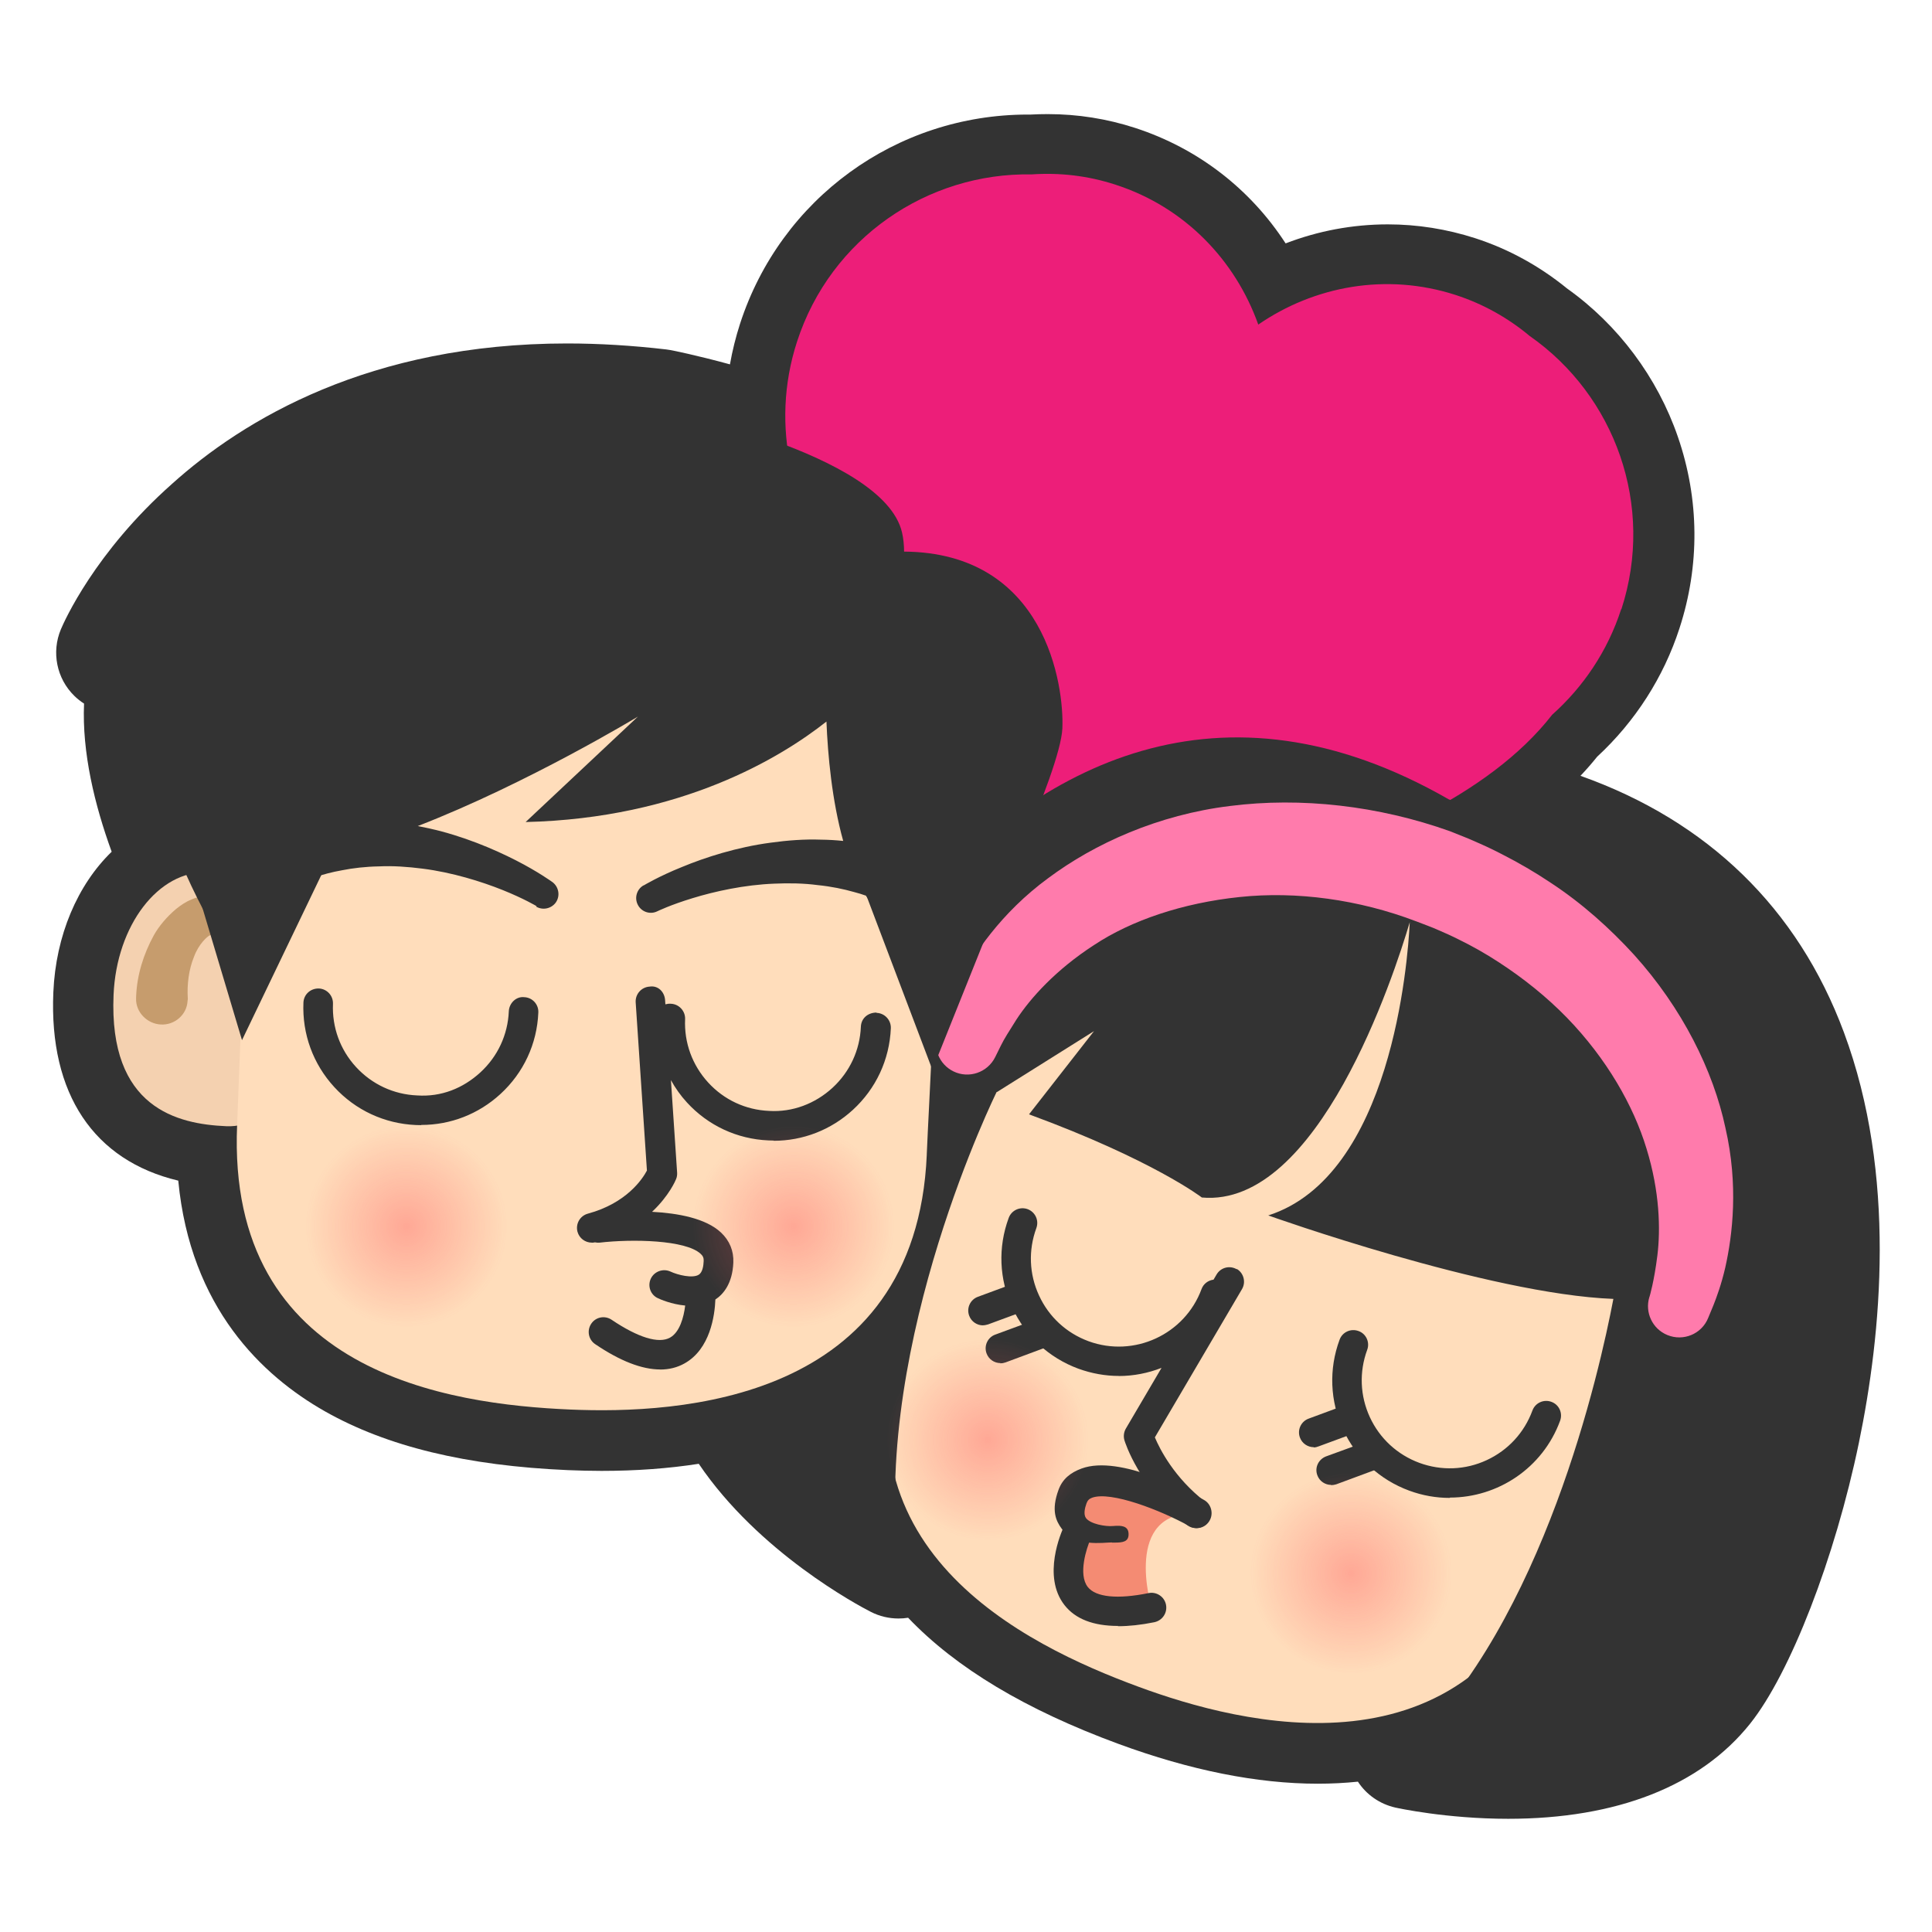
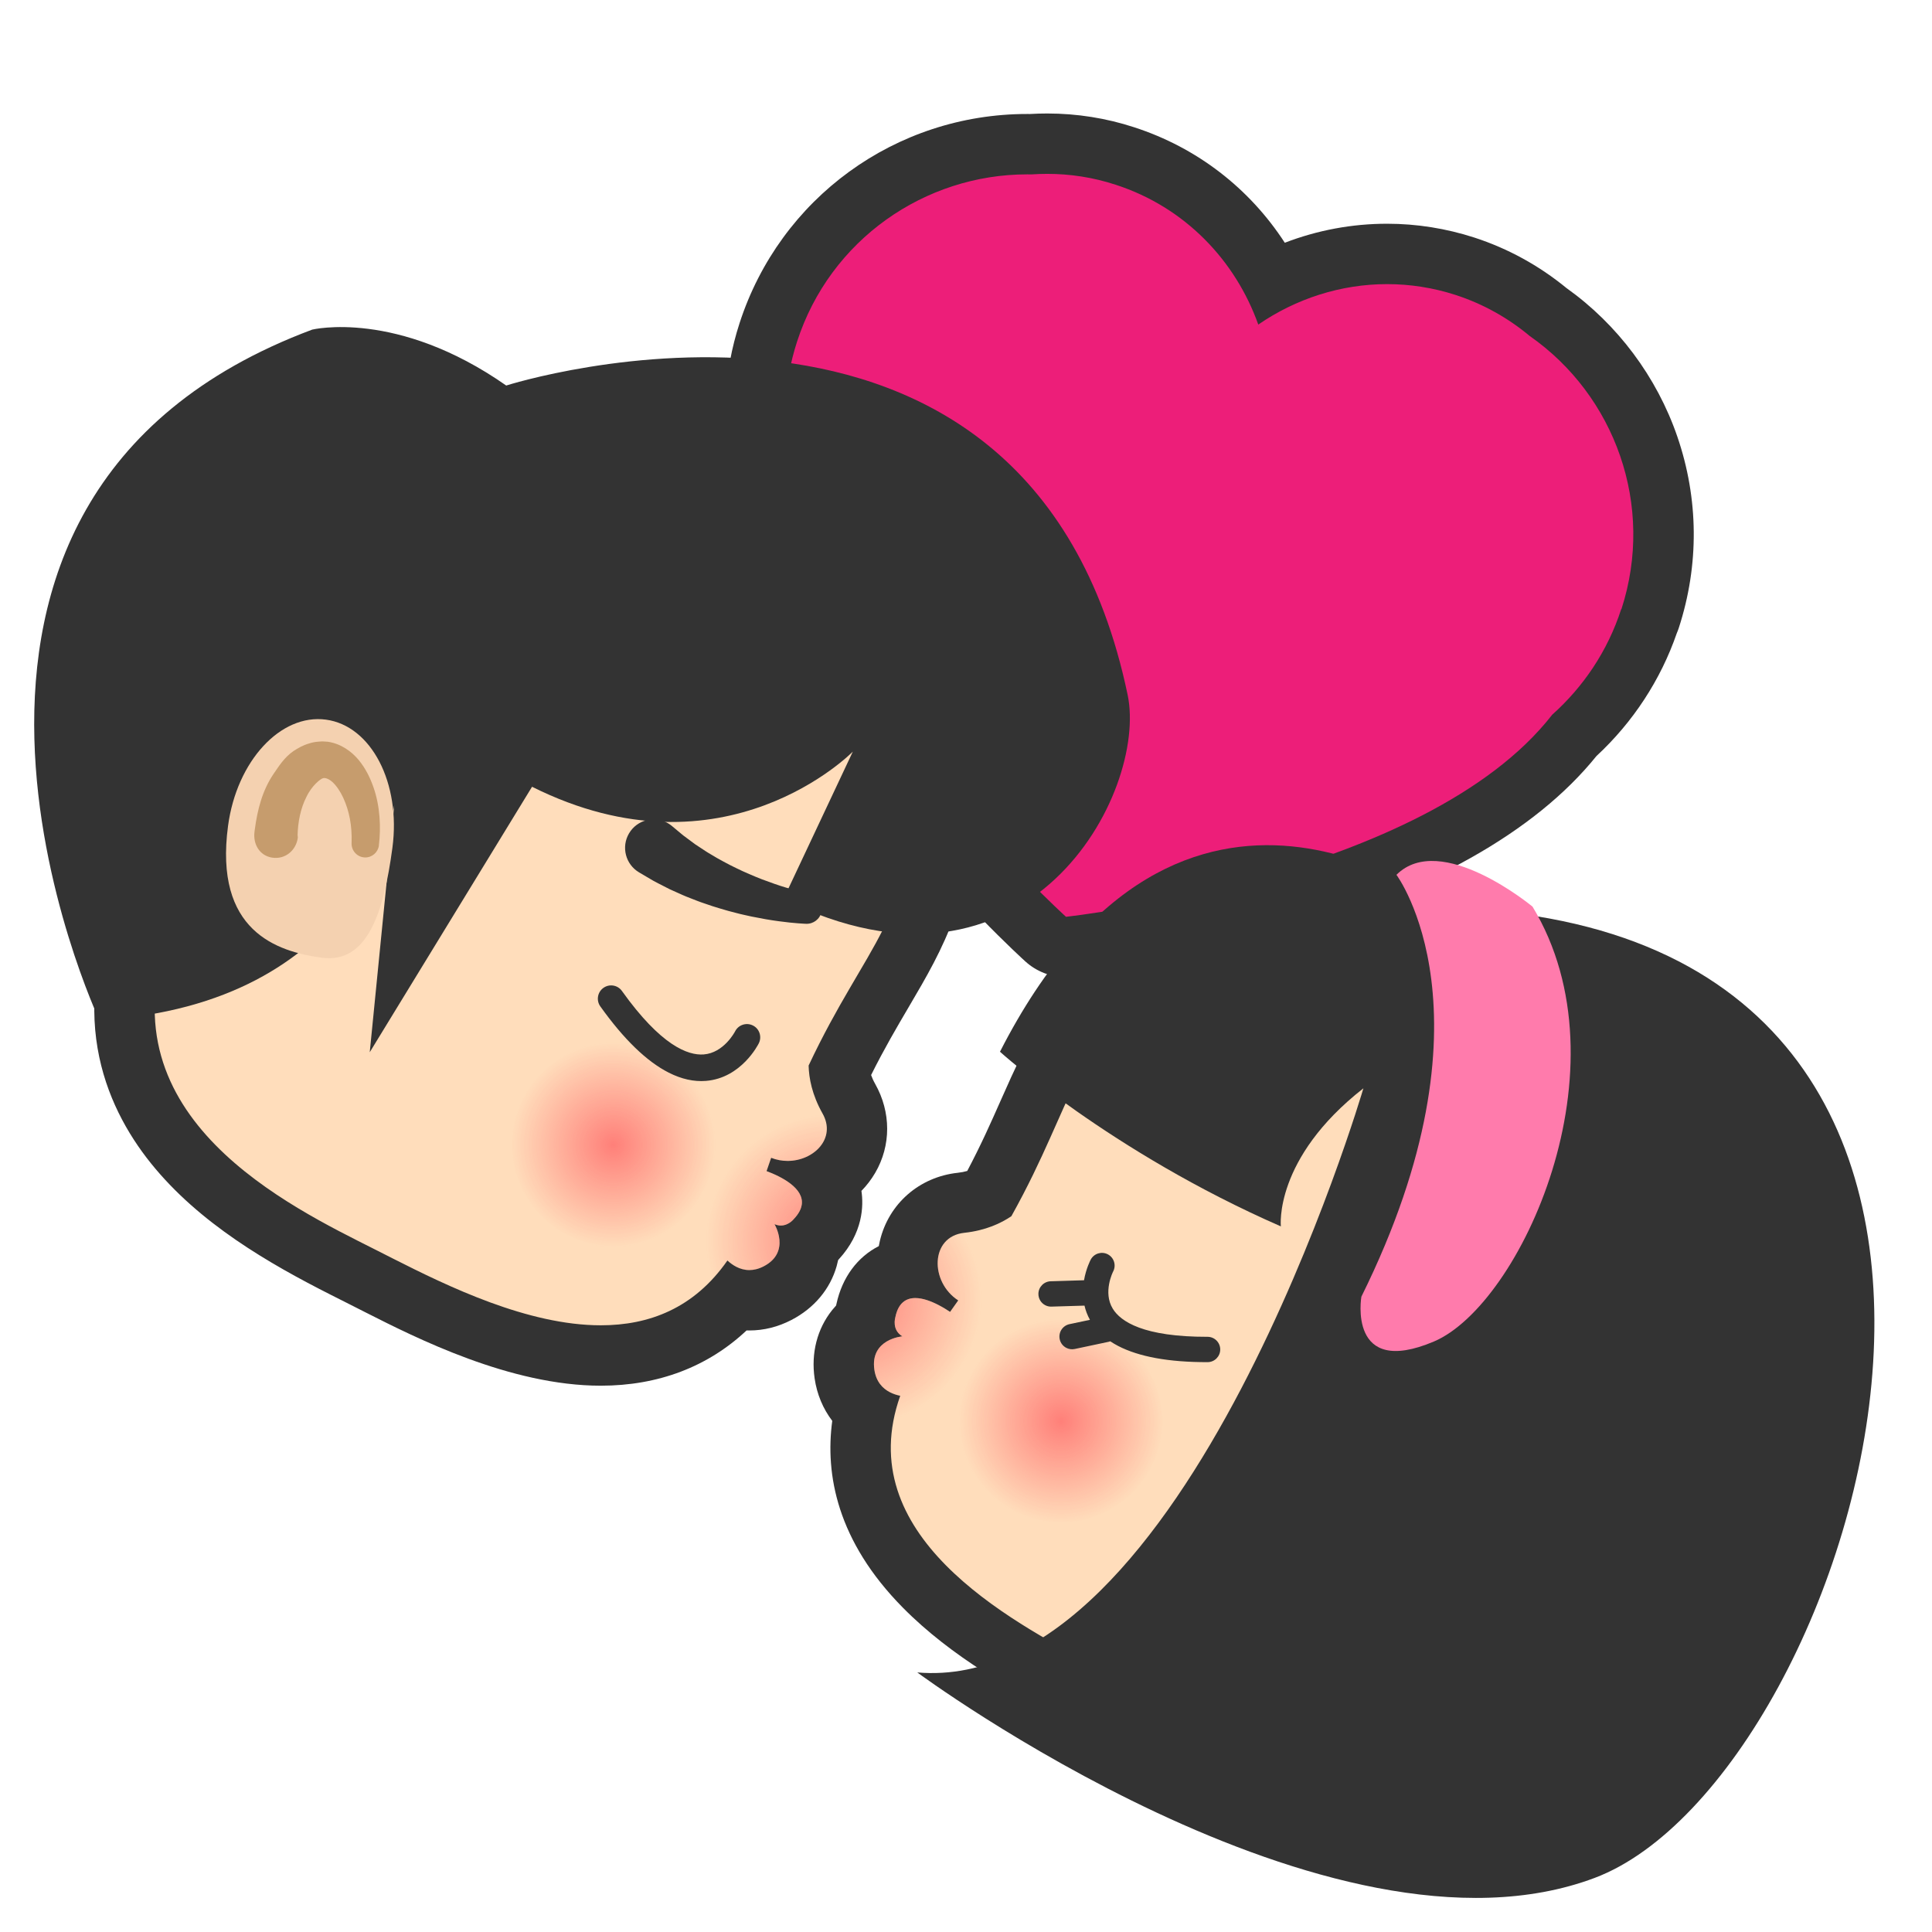
- <svg xmlns="http://www.w3.org/2000/svg" width="256" height="256" viewBox="0 0 256 256">
-   <path fill="#333" d="M199.77 237.38c-7.748 0-13.824-1.552-14.08-1.608-1.44-.32-2.594-1.522-2.98-2.953-.102-.37-.147-.79-.147-1.15-2.537.46-5.21.66-8.008.66-7.55 0-15.975-1.71-25.04-5.05-12.85-4.73-22.145-10.58-28.07-17.69-.054.04-.108.07-.164.11-.68.47-1.47.71-2.27.71-.62 0-1.25-.14-1.82-.44-.67-.34-15.43-8.03-22.66-20.46-4.54.9-9.51 1.35-14.83 1.35-1.39 0-2.83-.03-4.27-.09-38-1.64-47.42-20.57-48.01-37.73-14.12-1.68-16.73-12.41-16.35-21.38.32-7.49 3.64-14.11 8.5-17.54-2.98-7.39-5.37-16.17-4.15-23.63-1.01-.01-2.01-.4-2.76-1.14-1.17-1.15-1.52-2.9-.89-4.41.61-1.45 15.5-35.5 63.33-35.5 4.09 0 8.35.26 12.67.77.11.02.21.03.31.05.29.06 5.66 1.12 12.08 3.15.15-3.16.71-6.28 1.7-9.33 4.84-14.92 18.63-24.94 34.34-24.94h.47c.71-.04 1.44-.06 2.13-.06 3.54 0 7.01.55 10.34 1.64 8.51 2.76 15.42 8.69 19.51 16.59 4.74-2.38 9.92-3.62 15.22-3.62 3.5 0 6.97.55 10.33 1.64 4 1.3 7.7 3.34 11.01 6.06 13.01 9.17 18.44 25.47 13.52 40.62-1.91 5.92-5.38 11.28-10.02 15.51-1.97 2.48-4.36 4.84-7.17 7.07 19.41 4.76 32.54 16.05 39.06 33.6 12.03 32.36-3.02 76.95-11.82 87.95-5.79 7.25-15.79 11.29-28.91 11.29l-.07-.07-.01.02h-.01zM138.734 23.048c3.015 0 6.064.45 9.098 1.44 9.205 2.98 15.878 10.044 18.896 18.526 4.978-3.425 10.916-5.36 17.07-5.36 3.008 0 6.07.462 9.092 1.44 3.72 1.206 6.99 3.09 9.82 5.432 11.28 7.878 16.61 22.447 12.14 36.197-1.81 5.598-5.04 10.333-9.15 14-3.43 4.416-8.15 8.143-13.48 11.28l4.132 1.522c68.57 12.807 40.76 101.43 29.23 115.847-6.22 7.787-17.102 9.577-25.78 9.577-7.4 0-13.21-1.29-13.21-1.29 2.9-2.73 5.53-5.88 7.9-9.28-6.012 4.43-13.04 5.94-19.9 5.94-9.15 0-18-2.7-23.65-4.79-10.87-4-27.89-11.86-32.24-27.53l-.01-.03c-.11 3.51-.01 7.03.37 10.48 0 0-16.45-8.44-22.36-21.48-6 1.53-12.05 1.93-16.96 1.93-1.48 0-2.86-.03-4.11-.09-16.04-.69-45.54-4.8-44.16-37.63-.37.06-.76.1-1.17.1-.09 0-.18 0-.27-.01-6.48-.28-15.57-2.41-14.93-17.4.34-7.87 4.44-14.29 9.65-15.86-3.38-7.47-8.38-21.29-3.74-29.66 0 0 1.04-1.45-.48-1.45-.8 0-2.31.4-5.05 1.63 0 0 13.92-33.05 59.64-33.05 3.84 0 7.9.23 12.2.74 0 0 8.69 1.71 17.07 4.93-.57-4.5-.21-9.19 1.28-13.8 4.4-13.57 16.99-22.18 30.52-22.17.19 0 .384 0 .57.01.67-.04 1.35-.06 2.03-.06" />
-   <path fill="#333" d="M138.79 15.12c-.74 0-1.48.02-2.23.06h-.368c-17.43 0-32.75 11.14-38.13 27.71-.57 1.77-1.02 3.57-1.34 5.39-4.42-1.21-7.63-1.85-7.86-1.89-.2-.04-.4-.07-.6-.09-4.47-.52-8.89-.79-13.13-.79-26.15 0-42.88 10.1-52.31 18.58C12.54 73.2 8.5 82.37 8.07 83.38c-1.274 3.03-.568 6.53 1.78 8.827.4.39.83.73 1.287 1.024-.28 6.49 1.4 13.42 3.66 19.63-4.512 4.37-7.41 11.07-7.73 18.64-.58 13.46 5.38 22.28 16.554 24.94C25.23 173.3 34.76 182.3 43.04 187c8.24 4.67 18.77 7.22 32.21 7.8 1.51.06 3.01.1 4.46.1 4.54 0 8.85-.31 12.88-.94 7.94 11.74 21.11 18.76 22.8 19.62 1.15.59 2.41.88 3.66.88.43 0 .86-.03 1.28-.1 6.37 6.68 15.61 12.2 27.86 16.71 9.51 3.5 18.4 5.28 26.42 5.28 1.82 0 3.59-.09 5.32-.27 1.12 1.72 2.89 2.96 4.95 3.43.27.06 6.77 1.49 14.96 1.49 14.38 0 25.46-4.35 32.04-12.58 5.34-6.67 11.27-21.98 14.43-37.23 2.98-14.38 5.05-35.49-1.98-54.39-6.1-16.43-18.06-28.02-34.91-34 .79-.83 1.52-1.67 2.21-2.53 5.05-4.67 8.81-10.54 10.91-17.02 2.71-8.32 2.64-17.1-.21-25.36-2.71-7.88-7.92-14.85-14.68-19.66-3.67-2.99-7.77-5.24-12.19-6.67-3.76-1.21-7.65-1.83-11.56-1.83-4.66 0-9.23.86-13.55 2.52-4.67-7.2-11.62-12.6-19.94-15.3-3.71-1.21-7.61-1.83-11.56-1.83l-.05.01-.01-.01z" />
-   <path fill="#ED1E79" d="M214.844 80.726c4.47-13.75-.86-28.32-12.14-36.197-2.827-2.36-6.1-4.23-9.812-5.44-9.207-2.98-18.752-1.18-26.164 3.92-3.02-8.48-9.7-15.55-18.9-18.53-3.72-1.22-7.46-1.62-11.14-1.37-13.75-.25-26.62 8.41-31.08 22.17-1.82 5.61-1.98 11.34-.8 16.71.91 27.38 36.44 59.49 36.44 59.49s47.606-5.15 64.42-26.77c4.106-3.67 7.34-8.4 9.15-14l.022.01h.004z" />
-   <path fill="#D3BD8D" d="M204.98 187.71c-3.205 8.68-4.535 16.18 1.552 18.42 6.087 2.248 15.303 3.782 20.49-10.3 3.192-8.686.853-17.538-5.233-19.78-6.09-2.237-13.62 2.976-16.82 11.66h.01z" />
-   <path fill="#C69C6D" d="M206.826 188.32c.915-2.428 2.443-5.014 4.502-6.924 1.042-.98 2.24-1.86 3.693-2.47 1.44-.59 3.28-.878 5.07-.24.65.31.53.2 1.12.566.48.29.86.61 1.13.902.63.61 1.07 1.3 1.45 2.002.72 1.4.3 2.57.45 3.99.3 2.85-.89 5.36-1.85 7.97l-.11.3c-.64 1.71-1.73 2.89-3.45 2.28-1.72-.61-2.23-2.35-1.62-4.06.04-.12.29-.19.35-.3.81-1.65 1.46-3.54 1.48-5.313.08-1.84-.56-3.24-.82-3.46-.16-.16-.63-.32-1.39-.143-.75.19-1.61.65-2.4 1.26-1.66 1.28-2.97 2.91-4.03 5.07l-.04.09c-.48.96-1.64 1.35-2.61.88-.91-.44-1.31-1.51-.96-2.43l.04.023v.007z" />
-   <path fill="#D3BD8D" d="M132.063 160.854c-3.193 8.684-7.044 15.256-13.13 13.015-6.09-2.25-14.1-7.05-8.92-21.14 3.2-8.69 10.72-13.9 16.81-11.66 6.09 2.24 8.43 11.1 5.23 19.77h.02-.01z" />
-   <path fill="#C69C6D" d="M130.264 160.122c.87-2.445 1.39-5.405 1.063-8.19-.163-1.428-.502-2.87-1.21-4.28-.707-1.38-1.934-2.796-3.703-3.47-.696-.185-.534-.195-1.22-.29-.548-.083-1.045-.093-1.446-.046-.876.055-1.658.3-2.403.58-1.448.612-2.802 1.438-3.845 2.412-2.08 1.967-3.72 4.322-4.68 6.928l-.11.3c-.62 1.706.36 3.654 2.06 4.307 1.7.65 3.67-.17 4.32-1.87.05-.12.13-.25.16-.36.44-1.79 1.3-3.6 2.44-4.97 1.12-1.45 2.58-2.08 2.92-2.08.22-.02.72.18 1.17.81.44.64.81 1.54 1.03 2.53.43 2.05.37 4.15-.22 6.48l-.02.09c-.26 1.05.37 2.11 1.41 2.37.99.24 1.98-.31 2.32-1.23h-.04l.004-.02z" />
-   <path fill="#fdb" d="M206.174 205.777C194.8 236.662 164.14 228.4 150.9 223.52c-15.068-5.547-41.937-18.47-30.56-49.354 11.382-30.89 22.787-71.716 68.897-54.73 46.57 17.154 28.31 55.455 16.93 86.34h.006z" />
-   <path d="M163.88 168.186c-.942-.552-2.13-.24-2.677.69l-.403.686c-.702.087-1.332.54-1.59 1.247-2.222 6.02-8.94 9.12-14.972 6.91-2.93-1.08-5.26-3.23-6.56-6.06-1.31-2.82-1.43-6-.36-8.92.38-1.03-.14-2.14-1.15-2.52-1.02-.37-2.14.15-2.51 1.16-1.44 3.9-1.27 8.13.48 11.9 1.743 3.77 4.854 6.64 8.754 8.08 1.77.64 3.578.96 5.362.96l-.017.01c1.96 0 3.88-.38 5.673-1.08l-4.726 8.04c-.272.47-.347 1.03-.19 1.56.078.25 1.96 6.3 8.29 11.22.355.28.777.41 1.2.41.58 0 1.16-.26 1.542-.76.662-.85.508-2.08-.342-2.74-4.09-3.18-5.992-6.94-6.658-8.52l11.543-19.64c.55-.93.23-2.14-.69-2.68zm28.207 30.294l.015-.002h.01v-.04c6.34 0 12.3-3.89 14.61-10.18.37-1.02-.13-2.14-1.16-2.51-1.015-.37-2.14.14-2.51 1.16-1.08 2.93-3.23 5.26-6.06 6.57-2.822 1.31-5.994 1.43-8.914.36-2.926-1.08-5.256-3.23-6.563-6.05-1.305-2.83-1.43-6-.357-8.92.382-1.01-.143-2.15-1.152-2.5-1.01-.37-2.138.13-2.508 1.16-1.44 3.896-1.27 8.132.475 11.907 1.737 3.772 4.854 6.647 8.754 8.082 1.77.655 3.584.963 5.36.963zm4.253-90.95l-4.37-1.61c-60.49-34.72-96.81 50.762-97.39 69.215-.57 18.457 24.43 31.29 24.43 31.29-3.207-28.84 13.053-61.737 13.053-61.737l.008.004.03.01 12.86-8.07-8.61 11.023c16.44 6.044 22.9 11.02 22.9 11.02 15.41 1.39 25.46-29.417 27.55-36.48-.26 5.36-2.44 33.616-18.75 38.856 0 0 29.17 10.43 45.73 11.06-1.83 9.62-9.23 42.68-27.17 59.55 0 0 27.46 6.14 38.99-8.28 11.55-14.42 39.33-103.04-29.23-115.85z" fill="#333" />
-   <path fill="#FF7BAC" d="M124.314 136.867s.178-.547.505-1.564c.32-.994 1.05-2.927 2.05-4.84 2.08-3.937 5.75-9.503 12.02-14.102 6.16-4.6 14.6-8.4 24.06-9.56 9.44-1.21 19.71-.04 29.18 3.34 1.36.56 2.08.8 3.41 1.4 1.22.53 2.39 1.08 3.48 1.65 2.24 1.14 4.4 2.4 6.46 3.78 4.16 2.73 7.84 6.04 11.04 9.54 6.39 7.08 10.5 15.36 12.11 22.94 1.74 7.58.95 14.19-.03 18.54-.51 2.19-1.12 3.85-1.56 4.96-.46 1.1-.7 1.69-.7 1.69-.86 2.12-3.28 3.13-5.4 2.26-1.99-.81-3.01-3.01-2.39-5.03l.03-.08s.6-1.95 1.03-5.42c.43-3.45.32-8.49-1.44-14.18-1.72-5.68-5.28-11.92-10.55-17.35-2.65-2.72-5.71-5.19-9.07-7.37-1.67-1.09-3.43-2.09-5.25-2.98-.93-.47-1.82-.87-2.69-1.24-.74-.35-2.18-.86-2.93-1.16-7.63-2.91-15.91-4.03-23.43-3.23-7.53.79-14.34 3.08-19.31 6.38-5 3.24-8.38 6.97-10.28 9.89-.97 1.55-1.57 2.46-2.05 3.44l-.73 1.48c-1.01 2.06-3.49 2.92-5.55 1.91-1.87-.92-2.74-3.07-2.12-4.99l.07-.07.01-.01.01-.01z" />
-   <path fill="#F48B73" d="M158.583 200.56s-14.3-7.985-16.487-2.05c-2.184 5.938 5.442 5.637 5.442 5.637l-4.817-1s-6.1 13.05 9.86 9.854c0-.01-3.91-12.93 6.01-12.43v-.01z" />
-   <path fill="#333" d="M147.32 204.38c-1.14 0-4.84.66-6.635-1.813-.75-1.022-1.438-2.41-.424-5.16.53-1.45 1.59-2.28 3.06-2.822 5.1-1.878 14.41 3.16 16.22 4.168.94.52 1.28 1.77.75 2.71-.52.96-1.72 1.3-2.65.78-3.85-2.14-10.43-4.69-12.93-3.79-.4.15-.6.36-.74.74-.23.63-.42 1.47-.08 1.95.57.79 2.58 1.16 3.63 1.06 1.03-.09 1.99-.04 2.02 1.03.04 1.08-.79 1.17-1.87 1.17h-.32l-.01-.022h-.01zm.82 11.065c-3.268 0-5.642-.92-7.083-2.754-3.018-3.84-.41-9.71-.104-10.37.456-.97 1.6-1.38 2.592-.94.98.45 1.4 1.62.946 2.59-.5 1.11-1.67 4.65-.35 6.32 1.06 1.34 3.91 1.65 8.06.8 1.05-.21 2.09.48 2.3 1.54.21 1.07-.47 2.09-1.54 2.32-1.77.36-3.38.53-4.82.53v-.03zm-17.888-39.827c-.792 0-1.54-.49-1.83-1.278-.38-1.015.14-2.136 1.153-2.508l5.097-1.883c1.02-.37 2.14.14 2.508 1.15.377 1.01-.144 2.1-1.154 2.51l-5.094 1.88c-.22.06-.45.12-.67.12h-.01zm2.305 4.998c-.793 0-1.54-.488-1.83-1.275-.38-1.01.144-2.14 1.153-2.5l5.103-1.88c1.026-.35 2.14.15 2.51 1.16.376 1.01-.145 2.14-1.153 2.51l-5.11 1.9c-.23.08-.46.12-.68.12v-.03h.007zm41.52 11.144c-.79 0-1.54-.49-1.83-1.277-.378-1.017.142-2.135 1.155-2.508l5.098-1.884c1.027-.36 2.14.15 2.508 1.16.376 1.03-.142 2.14-1.156 2.51l-5.097 1.88c-.224.09-.45.15-.68.15v-.01l.002-.01v-.01zm2.307 4.998c-.794 0-1.543-.486-1.83-1.277-.38-1.01.142-2.11 1.153-2.5l5.1-1.86c1.02-.36 2.135.15 2.508 1.16.375 1.01-.145 2.14-1.156 2.51l-5.1 1.89c-.23.07-.46.11-.69.11v.01-.03z" />
-   <path fill="#F4D1B0" d="M38.522 132.83c-.4 9.245-2.06 16.68-8.548 16.398-6.48-.28-15.572-2.408-14.926-17.403.392-9.24 5.968-16.51 12.45-16.236 6.485.27 11.416 7.99 11.024 17.24z" />
-   <path fill="#C69C6D" d="M36.572 132.688c.095-2.6-.318-5.57-1.478-8.135-.59-1.296-1.354-2.573-2.458-3.698-1.1-1.098-2.693-2.068-4.583-2.177-.722.04-.577-.018-1.252.1-.55.084-1.02.227-1.39.395-.81.314-1.48.79-2.1 1.288-1.2 1.02-2.23 2.22-2.93 3.47-1.38 2.52-2.22 5.26-2.34 8.03l-.01.32c-.07 1.82 1.46 3.38 3.27 3.47 1.82.11 3.45-1.28 3.55-3.1.01-.12.05-.27.03-.39-.11-1.83.14-3.82.82-5.47.62-1.72 1.82-2.77 2.14-2.87.2-.09.74-.05 1.37.41.62.48 1.24 1.23 1.75 2.1 1.04 1.82 1.61 3.83 1.76 6.23l.01.1c.07 1.08 1 1.88 2.07 1.83 1.01-.06 1.79-.89 1.82-1.87l-.04-.03z" />
-   <path fill="#fdb" d="M122.803 153c-1.414 32.89-33.127 34.374-47.22 33.773-16.046-.693-45.572-4.81-44.164-37.688 1.41-32.894-.19-75.247 48.91-73.147 49.58 2.13 43.88 44.18 42.47 77.06V153z" />
-   <path fill="#333" d="M24.4 112.183l7.666 25.642 13.904-28.942m86.917 9.565l-9.34 23.304-11.375-30.027" />
-   <path d="M119.798 73.13c-.004-.907-.088-1.778-.278-2.59-2.473-10.58-32.253-16.4-32.253-16.4-55.48-6.52-71.834 32.32-71.834 32.32 7.947-3.56 5.527-.17 5.527-.17-6.6 11.9 6.3 34.85 6.3 34.85l4.677-6.86 3.908-.312c.052.002.108 0 .16 0 .022.107.03.215.064.322.57 1.85 2.53 2.9 4.39 2.34l.31-.1s.45-.14 1.24-.38c.79-.27 1.92-.59 3.34-.84 1.4-.28 3.08-.48 4.9-.51 1.81-.09 3.78.05 5.74.3 3.94.498 7.81 1.71 10.62 2.836 2.84 1.142 4.5 2.14 4.5 2.14l-.01.004-.06.05c.86.51 1.98.29 2.59-.52.63-.87.43-2.09-.43-2.73l-.03-.02s-1.87-1.36-4.79-2.85c-2.95-1.51-7.05-3.25-11.46-4.23-.52-.117-1.04-.225-1.56-.325 14.53-5.63 29.17-14.503 29.17-14.503l-14.88 13.972c20.69-.487 33.9-8.604 39.86-13.315.18 4.47.73 10.47 2.22 15.82-.95-.1-1.94-.16-2.97-.17-2.14-.08-4.41.09-6.64.4-4.47.59-8.72 1.96-11.77 3.23-3.04 1.22-5.03 2.42-5.03 2.42h-.01l-.05.02-.03.01c-.85.52-1.18 1.61-.73 2.52.47.97 1.64 1.37 2.6.89 0 0 1.74-.85 4.68-1.74 2.89-.89 6.86-1.77 10.82-1.92 1.97-.09 3.94-.05 5.74.19 1.81.18 3.46.53 4.83.92.58.15 1.1.31 1.57.48.36.57.74 1.11 1.14 1.61l14.46 3.35s10.17-21.3 10.43-27.12c.24-5.66-2.2-23.31-21.01-23.43zm-50.338 59c-1.07-.12-1.99.79-2.04 1.87-.13 3.11-1.47 5.99-3.77 8.1-2.29 2.1-5.18 3.27-8.38 3.05-3.11-.13-5.98-1.47-8.09-3.76-2.11-2.29-3.19-5.27-3.06-8.38.04-1.08-.8-1.99-1.88-2.03-1.104-.02-1.988.79-2.034 1.87-.174 4.158 1.276 8.133 4.09 11.195 2.814 3.066 6.65 4.842 10.8 5.027.234.01.47.015.7.015h.005l.02-.026c3.89 0 7.59-1.44 10.48-4.09 3.07-2.81 4.86-6.65 5.03-10.81.05-1.08-.79-1.99-1.87-2.03zm46.64 2.04c-1.15.03-1.99.79-2.03 1.88-.13 3.11-1.47 5.98-3.76 8.09-2.3 2.11-5.3 3.25-8.39 3.062-3.12-.13-5.99-1.47-8.09-3.77-2.1-2.3-3.19-5.27-3.05-8.39.042-1.07-.795-1.99-1.868-2.04-.278-.02-.523.014-.746.076l-.035-.525c-.06-1.076-.89-2.015-2.08-1.82-1.07.072-1.89 1.01-1.82 2.084l1.49 22.29c-.57 1.08-2.67 4.314-7.83 5.71-1.04.285-1.65 1.356-1.37 2.4.24.872 1.03 1.438 1.89 1.438h.01v.007h.01c.13 0 .27-.014.4-.045.19.035.38.057.58.044 4.37-.51 11.43-.37 13.42 1.47.32.28.43.57.41.95-.02.66-.16 1.53-.66 1.83-.82.5-2.73.05-3.76-.43-.97-.43-2.13-.02-2.59.96-.45.98-.03 2.14.95 2.58.27.13 1.8.81 3.61.97-.19 1.57-.73 3.54-2.01 4.25-1.5.84-4.24-.01-7.73-2.36-.9-.61-2.11-.38-2.71.52-.6.9-.37 2.11.53 2.71 3.31 2.24 6.19 3.35 8.61 3.35l-.01.01c1.19 0 2.27-.27 3.23-.81 3.41-1.9 4.01-6.37 4.09-8.47 1.06-.7 2.26-2.11 2.38-4.89.07-1.54-.5-2.92-1.64-3.99-2.02-1.89-5.72-2.56-9.13-2.74 2.28-2.14 3.14-4.21 3.19-4.35.11-.27.15-.56.13-.85l-.82-12.25c.58 1.05 1.28 2.05 2.12 2.96 2.81 3.07 6.65 4.85 10.8 5.03.24.01.47.02.7.02v.02l-.02.01c3.9 0 7.61-1.44 10.51-4.1 3.06-2.81 4.85-6.64 5.03-10.81.04-1.08-.8-1.99-1.87-2.04z" fill="#333" />
-   <radialGradient id="a" cx="193.958" cy="-1427.652" r="30.004" gradientTransform="matrix(.446 0 0 -.446 -32.653 -474.233)" gradientUnits="userSpaceOnUse">
-     <stop offset="0" stop-color="#FF585D" />
-     <stop offset="1" stop-color="#FF585D" stop-opacity="0" />
+ <svg xmlns="http://www.w3.org/2000/svg" version="1.1" id="Layer_1" x="0px" y="0px" width="256px" height="256px" viewBox="0 0 256 256" enable-background="new 0 0 256 256" xml:space="preserve">
+   <g>
+     <path fill="#ED1E79" d="M141.248,125.479c-0.986,0-1.943-0.365-2.682-1.032c-1.496-1.352-36.5-33.306-37.742-61.958   c-1.284-6.138-0.947-12.508,0.979-18.444c4.835-14.917,18.621-24.941,34.304-24.941c0.16,0,0.32,0.001,0.48,0.003   c0.727-0.046,1.459-0.069,2.178-0.069c3.521,0,6.99,0.552,10.309,1.64c8.503,2.754,15.419,8.686,19.514,16.592   c4.734-2.381,9.915-3.623,15.212-3.623c3.497,0,6.971,0.551,10.324,1.636c4.027,1.313,7.729,3.353,11.011,6.065   c13.006,9.172,18.437,25.471,13.513,40.615c-0.053,0.164-0.116,0.323-0.188,0.476c-1.943,5.718-5.34,10.892-9.856,15.01   c-17.828,22.458-64.92,27.79-66.924,28.007C141.534,125.471,141.391,125.479,141.248,125.479z" />
+     <path fill="#333333" d="M138.766,23.038c3.006,0,6.04,0.45,9.063,1.441c9.199,2.98,15.88,10.05,18.9,18.53   c4.979-3.425,10.918-5.362,17.071-5.362c3.009,0,6.069,0.463,9.093,1.442c3.711,1.21,6.984,3.08,9.812,5.44   c11.28,7.877,16.61,22.447,12.14,36.197v-0.007h-0.004l-0.021-0.01c-1.811,5.6-5.045,10.33-9.15,14   c-16.814,21.62-64.42,26.77-64.42,26.77s-35.53-32.11-36.44-59.49c-1.18-5.37-1.02-11.1,0.8-16.71   c4.397-13.566,16.969-22.176,30.5-22.175c0.193,0,0.387,0.002,0.58,0.005C137.379,23.062,138.071,23.038,138.766,23.038    M138.766,15.038L138.766,15.038c-0.752,0-1.516,0.022-2.276,0.067c-0.127-0.001-0.255-0.002-0.382-0.002   c-17.422,0-32.737,11.135-38.11,27.708c-2.106,6.494-2.502,13.454-1.154,20.175c0.66,12.919,7.465,27.703,20.235,43.957   c9.31,11.85,18.422,20.124,18.805,20.47c1.478,1.335,3.393,2.065,5.364,2.065c0.286,0,0.573-0.016,0.86-0.047   c0.514-0.056,12.745-1.408,27.236-5.537c19.883-5.666,34.071-13.64,42.189-23.709c4.849-4.492,8.512-10.092,10.647-16.274   c0.101-0.231,0.19-0.469,0.271-0.713c2.71-8.334,2.638-17.11-0.207-25.377c-2.71-7.875-7.916-14.841-14.68-19.654   c-3.642-2.986-7.742-5.234-12.193-6.685c-3.769-1.22-7.656-1.835-11.572-1.836c-4.661,0-9.239,0.859-13.557,2.52   c-4.676-7.206-11.631-12.604-19.949-15.299C146.6,15.657,142.712,15.038,138.766,15.038L138.766,15.038z" />
+   </g>
+   <g>
+     <path fill="#FFDDBB" d="M176.415,235.584c-11.407-0.002-22.857-5.963-28.359-8.827l-4.559-2.377   c-10.163-5.292-33.247-17.312-28.949-37.375c-1.437-1.229-2.36-2.934-2.65-4.943c-0.414-2.868,0.577-4.821,1.481-5.955   c0.362-0.454,0.759-0.84,1.17-1.169c0.019-0.444,0.083-0.875,0.187-1.278c0.768-3.636,3.197-5.235,5.531-5.586   c-0.067-0.91,0-1.829,0.212-2.726c0.786-3.31,3.415-5.597,6.86-5.97c1.381-0.149,2.616-0.513,3.68-1.083   c2.271-4.163,3.834-7.691,5.225-10.829c3.622-8.174,6.483-14.629,17.82-23.256c5.098-3.879,9.512-6.463,14.482-6.463   c3.807,0,7.461,1.497,11.777,3.744c1.752,0.912,3.657,1.97,5.864,3.194c2.896,1.607,6.179,3.429,10.128,5.485   c15.091,7.857,24.027,16.782,27.322,27.285c4.915,15.671-3.401,31.535-12.207,48.331c-0.588,1.123-1.904,3.643-1.904,3.643   l-6.168,8.501c-6.185,11.714-15.247,17.653-26.941,17.653C176.418,235.584,176.417,235.584,176.415,235.584z" />
+     <path fill="#333333" d="M168.548,121.747c2.893,0,5.863,1.175,9.93,3.292c3.971,2.067,8.986,5.032,15.993,8.68   c41.167,21.435,25.864,46.293,11.646,73.602l-6.174,8.508l0.002,0.001c-6.219,11.943-14.827,15.755-23.529,15.755   c-9.828,0-19.775-4.867-26.514-8.375c-0.934-0.485-1.81-0.948-2.612-1.366c-0.619-0.322-1.27-0.659-1.947-1.012   c-12.107-6.304-32.573-17.536-26.057-35.882c-0.447-0.093-0.927-0.241-1.383-0.479c-0.96-0.5-1.816-1.393-2.045-2.98   c-0.586-4.067,3.711-4.417,3.711-4.417c-1.432-0.861-0.939-2.487-0.939-2.487c0.378-1.944,1.429-2.589,2.656-2.589   c1.006,0,2.131,0.434,3.1,0.938c0.575,0.298,1.096,0.622,1.505,0.896c0.369-0.516,0.728-1.021,1.078-1.521   c-3.77-2.438-3.742-8.465,0.802-8.957c2.845-0.308,4.88-1.274,6.241-2.201c8.809-15.784,7.467-22.339,22.476-33.76   C161.618,123.489,165.024,121.747,168.548,121.747 M168.548,113.747c-6.091,0-11.163,2.91-16.905,7.28   c-12.154,9.25-15.352,16.464-19.055,24.818c-1.276,2.882-2.59,5.846-4.423,9.313c-0.384,0.113-0.802,0.193-1.254,0.242   c-5.101,0.553-9.152,4.095-10.323,9.022c-0.055,0.231-0.104,0.465-0.145,0.697c-2.802,1.422-4.841,4.118-5.606,7.647   c-0.018,0.074-0.035,0.148-0.052,0.224c-0.182,0.197-0.359,0.404-0.533,0.621c-1.973,2.475-2.795,5.678-2.313,9.02   c0.305,2.112,1.115,4.036,2.339,5.64c-0.955,7.078,0.619,15.903,9.36,24.756c6.451,6.533,14.744,11.116,22.01,14.899l0.947,0.492   l1,0.521l1.124,0.587c0.479,0.251,0.977,0.513,1.492,0.78c8.81,4.587,19.29,9.277,30.204,9.277c9.107,0,21.718-3.405,30.345-19.529   l5.831-8.036l0.348-0.479l0.273-0.525c0.587-1.128,1.176-2.251,1.763-3.37c8.797-16.779,17.893-34.131,12.48-51.386   c-3.629-11.569-13.21-21.263-29.291-29.636c-3.902-2.032-7.16-3.84-10.035-5.435c-2.231-1.238-4.158-2.308-5.958-3.245   C177.335,115.424,173.167,113.747,168.548,113.747L168.548,113.747z" />
+   </g>
+   <g opacity="0.7" enable-background="new    ">
+     <radialGradient id="SVGID_1_" cx="99.081" cy="307.354" r="28.531" gradientTransform="matrix(0.5213 0.2714 -0.2714 0.5213 145.0648 -15.0208)" gradientUnits="userSpaceOnUse">
+       <stop offset="0" style="stop-color:#FF585D" />
+       <stop offset="1" style="stop-color:#FF585D;stop-opacity:0" />
+     </radialGradient>
+     <path fill="url(#SVGID_1_)" d="M194.471,133.719c-22.921-11.934-24.525-16.565-37.983-6.326   c-15.009,11.421-13.667,17.976-22.476,33.76c-1.36,0.927-3.396,1.894-6.241,2.201c-4.544,0.492-4.571,6.519-0.802,8.957   c-0.351,0.5-0.709,1.005-1.078,1.521c-1.938-1.302-6.391-3.729-7.261,0.754c0,0-0.493,1.626,0.939,2.487   c0,0-4.298,0.35-3.711,4.417c0.337,2.341,2.041,3.173,3.429,3.459c-6.881,19.373,16.324,30.812,28.004,36.894   c11.707,6.096,38.438,21.291,52.655-6.014l-0.002-0.001l6.174-8.508C220.335,180.012,235.638,155.153,194.471,133.719z" />
+   </g>
+   <radialGradient id="SVGID_2_" cx="-1454.39" cy="1604.515" r="31.922" gradientTransform="matrix(0.3769 0.1962 -0.1962 0.3769 1003.558 -131.0906)" gradientUnits="userSpaceOnUse">
+     <stop offset="0" style="stop-color:#FF585D" />
+     <stop offset="1" style="stop-color:#FF585D;stop-opacity:0" />
  </radialGradient>
-   <circle opacity=".4" fill="url(#a)" enable-background="new" cx="53.852" cy="162.5" r="13.382" />
-   <radialGradient id="b" cx="308.971" cy="-1427.652" r="30.004" gradientTransform="matrix(.446 0 0 -.446 -32.653 -474.233)" gradientUnits="userSpaceOnUse">
-     <stop offset="0" stop-color="#FF585D" />
-     <stop offset="1" stop-color="#FF585D" stop-opacity="0" />
+   <circle opacity="0.7" fill="url(#SVGID_2_)" enable-background="new    " cx="140.479" cy="188.17" r="13.577" />
+   <path fill="#333333" d="M191.683,120.319c0,0-35.084-28.144-59.181,19.041c0,0,14.616,13.256,37.218,23.142  c0,0-0.972-8.973,10.936-18.294c0,0-23.521,80.407-59.111,77.399c0,0,54.662,40.452,89.77,27.22S281.109,122.904,191.683,120.319z" />
+   <path fill="#FF7BAC" d="M185.037,115.918c0,0,13.877,18.513-4.648,55.9c0,0-1.855,10.793,9.606,5.942s25.97-36.332,13.071-57.628  C203.066,120.133,190.917,110.045,185.037,115.918z" />
+   <path fill="#333333" d="M161.687,178.809c-0.002-0.926-0.755-1.678-1.684-1.675c-8.493,0.015-11.517-2.02-12.559-3.73  c-1.327-2.18,0.021-4.861,0.054-4.925c0.431-0.818,0.122-1.831-0.695-2.268c-0.004-0.002-0.011-0.006-0.016-0.008  c-0.815-0.425-1.824-0.115-2.259,0.698c-0.046,0.088-0.619,1.185-0.89,2.739l-4.354,0.134c-0.93-0.004-1.686,0.746-1.69,1.674  c-0.003,0.651,0.364,1.219,0.905,1.499c0.229,0.12,0.491,0.188,0.77,0.188l4.43-0.133c0.145,0.62,0.377,1.256,0.723,1.883  l-2.711,0.573c-0.908,0.193-1.487,1.086-1.295,1.994c0.108,0.512,0.438,0.918,0.868,1.143c0.335,0.174,0.727,0.237,1.123,0.154  l4.528-0.961c0.063-0.014,0.121-0.037,0.179-0.058c0.325,0.217,0.666,0.419,1.031,0.609c2.767,1.441,6.734,2.164,11.865,2.153  C160.938,180.491,161.688,179.738,161.687,178.809z" />
+   <g>
+     <path fill="#FFDDBB" d="M79.609,179.61c-11.037,0-22.966-6.043-29.375-9.289l-4.593-2.322c-5.129-2.597-15.81-8.004-22.536-16.379   c-7.911-9.851-8.757-21.186-2.516-33.694l3.321-9.98c0,0,1.283-2.542,1.854-3.676c9.811-19.511,19.956-39.686,42.552-39.686   c8.121,0,17.183,2.59,27.704,7.918c3.973,2.012,7.366,3.618,10.36,5.035c2.281,1.08,4.251,2.012,6.014,2.905   c10.89,5.514,13.459,10.014,13.091,22.926c-0.406,14.239-3.985,20.326-8.517,28.033c-1.74,2.959-3.696,6.285-5.756,10.557   c0.157,1.195,0.581,2.411,1.265,3.623c1.437,2.542,1.451,5.389,0.039,7.809c-0.708,1.214-1.746,2.234-2.981,2.989   c0.307,0.593,0.518,1.216,0.632,1.87c0.253,1.449,0.113,3.639-1.956,5.898c-0.256,0.304-0.567,0.608-0.927,0.89   c-0.027,0.526-0.11,1.074-0.268,1.634c-0.395,1.396-1.405,3.339-3.976,4.674c-1.212,0.629-2.473,0.948-3.747,0.948   c-0.614,0-1.222-0.074-1.817-0.221C92.919,177.077,86.925,179.61,79.609,179.61z" />
+     <path fill="#333333" d="M68.316,68.583c7.093,0.001,15.559,2.251,25.897,7.486c7.048,3.569,12.381,5.918,16.374,7.94   c9.071,4.593,11.234,7.507,10.899,19.244c-0.538,18.852-6.646,21.582-14.34,37.937c0.039,1.646,0.44,3.863,1.847,6.355   c1.861,3.294-1.164,6.282-4.631,6.282c-0.721,0-1.462-0.129-2.181-0.412c-0.202,0.575-0.404,1.161-0.608,1.763   c0.461,0.172,1.028,0.405,1.606,0.698c2.165,1.096,4.486,3.021,2.012,5.641c0,0-0.667,0.869-1.726,0.869   c-0.259,0-0.542-0.052-0.844-0.182c0,0,2.22,3.695-1.427,5.589c-0.683,0.354-1.319,0.498-1.903,0.498   c-0.635,0-1.208-0.17-1.71-0.424c-0.458-0.233-0.859-0.536-1.195-0.845c-4.416,6.353-10.401,8.587-16.776,8.587   c-9.667,0-20.229-5.14-27.567-8.857c-0.682-0.344-1.333-0.678-1.956-0.992c-0.808-0.41-1.693-0.851-2.634-1.328   c-12.776-6.469-36.113-19.389-23.158-44.969h0l3.318-9.975C38.048,88.881,47.003,68.58,68.316,68.583 M68.317,60.583L68.317,60.583   h-0.006c-11.516,0-21.143,4.659-29.431,14.242c-6.66,7.7-11.53,17.387-16.688,27.643c-0.569,1.132-1.141,2.27-1.717,3.407   l-0.267,0.528l-0.187,0.561l-3.139,9.436c-8.531,17.335-3.046,30.067,3.104,37.726c6.404,7.974,15.651,13.293,23.852,17.445   c0.49,0.248,0.972,0.49,1.435,0.723c0.414,0.208,0.812,0.408,1.192,0.602l0.881,0.447l1.094,0.555   c6.694,3.391,19.177,9.714,31.169,9.714c7.622,0,14.198-2.512,19.316-7.324c0.122,0.004,0.243,0.006,0.366,0.006   c1.921,0,3.802-0.47,5.588-1.397c2.998-1.556,5.123-4.091,5.984-7.137c0.076-0.269,0.141-0.534,0.195-0.797   c0.031-0.035,0.062-0.068,0.091-0.102c3.21-3.498,3.291-7.082,2.996-9.061c0.7-0.718,1.314-1.52,1.825-2.395   c2.116-3.626,2.112-8.035-0.012-11.794c-0.238-0.423-0.41-0.812-0.532-1.163c1.75-3.509,3.393-6.303,4.99-9.02   c4.632-7.877,8.632-14.68,9.067-29.946c0.411-14.43-3.016-20.398-15.283-26.609c-1.81-0.917-3.802-1.86-6.109-2.952   c-2.972-1.407-6.34-3.001-10.265-4.988C86.735,63.315,77.083,60.584,68.317,60.583L68.317,60.583z" />
+   </g>
+   <g opacity="0.7" enable-background="new    ">
+     <radialGradient id="SVGID_3_" cx="878.104" cy="260.868" r="28.53" gradientTransform="matrix(-0.5243 -0.2655 -0.2655 0.5243 639.9749 260.7624)" gradientUnits="userSpaceOnUse">
+       <stop offset="0" style="stop-color:#FF585D" />
+       <stop offset="1" style="stop-color:#FF585D;stop-opacity:0" />
+     </radialGradient>
+     <path fill="url(#SVGID_3_)" d="M94.213,76.069c23.055,11.676,27.754,10.281,27.273,27.184c-0.538,18.852-6.646,21.582-14.34,37.937   c0.039,1.646,0.44,3.863,1.847,6.355c2.248,3.979-2.634,7.513-6.812,5.87c-0.202,0.575-0.404,1.161-0.608,1.763   c2.188,0.815,6.753,3.019,3.619,6.339c0,0-1.034,1.348-2.57,0.688c0,0,2.22,3.695-1.427,5.589   c-2.099,1.091-3.767,0.189-4.809-0.771c-11.734,16.88-34.553,4.687-46.3-1.263c-11.775-5.963-39.701-18.834-25.792-46.297h0   l3.318-9.975C41.521,82.023,52.808,55.102,94.213,76.069z" />
+   </g>
+   <radialGradient id="SVGID_4_" cx="-376.907" cy="1540.218" r="31.922" gradientTransform="matrix(-0.3791 -0.192 -0.192 0.3791 234.0902 -504.5737)" gradientUnits="userSpaceOnUse">
+     <stop offset="0" style="stop-color:#FF585D" />
+     <stop offset="1" style="stop-color:#FF585D;stop-opacity:0" />
  </radialGradient>
-   <circle opacity=".4" fill="url(#b)" enable-background="new" cx="105.148" cy="162.5" r="13.382" />
-   <radialGradient id="c" cx="905.127" cy="-984.018" r="29.979" gradientTransform="matrix(.419 .154 .154 -.419 -96.833 -360.906)" gradientUnits="userSpaceOnUse">
-     <stop offset="0" stop-color="#FF585D" />
-     <stop offset="1" stop-color="#FF585D" stop-opacity="0" />
-   </radialGradient>
-   <circle opacity=".4" fill="url(#c)" enable-background="new" cx="130.921" cy="190.669" r="13.382" />
-   <radialGradient id="d" cx="1020.033" cy="-984.024" r="30.02" gradientTransform="matrix(.419 .154 .154 -.419 -96.833 -360.906)" gradientUnits="userSpaceOnUse">
-     <stop offset="0" stop-color="#FF585D" />
-     <stop offset="1" stop-color="#FF585D" stop-opacity="0" />
-   </radialGradient>
-   <circle opacity=".4" fill="url(#d)" enable-background="new" cx="179.079" cy="208.331" r="13.382" />
+   <circle opacity="0.7" fill="url(#SVGID_4_)" enable-background="new    " cx="81.42" cy="151.677" r="13.577" />
+   <path fill="#333333" d="M70.5,104.25l-21.506,35.175l3.245-32.727c0,0-4.361,26.409-39.073,28.47c0,0-32.362-68.854,28.202-91.492  c0,0,11.208-2.741,25.708,7.408c0,0,69.166-22.095,82.345,40.999c2.697,12.905-13.171,43.167-45.613,27.053l9.195-19.542  C113.003,99.593,96,117,70.5,104.25z" />
+   <g>
+     <path fill="#333333" d="M88.615,142.133c1.688,0.855,3.336,1.221,4.935,1.09c4.677-0.381,6.91-4.804,7.001-4.991   c0.43-0.872,0.071-1.938-0.8-2.356c-0.868-0.428-1.919-0.073-2.351,0.792c-0.034,0.067-1.495,2.851-4.158,3.05   c-2.091,0.157-5.666-1.174-10.833-8.41c-0.563-0.79-1.663-0.974-2.454-0.408c-0.79,0.565-0.973,1.662-0.409,2.454   C82.667,137.724,85.701,140.658,88.615,142.133z" />
+   </g>
+   <path fill="#F4D1B0" d="M51.995,112.344l0.001-0.006c1.149-8.572-2.796-16.178-8.811-16.983  c-6.012-0.806-11.818,5.493-12.967,14.071c-1.866,13.917,6.422,16.668,12.439,17.476c6.014,0.806,8.188-5.978,9.338-14.555V112.344z  " />
+   <path fill="#C69C6D" d="M50.199,112.045l0.011-0.022c-0.115,0.911-0.911,1.619-1.855,1.594c-0.999-0.027-1.789-0.865-1.77-1.866  l0.005-0.087c0.068-2.251-0.298-4.182-1.109-5.958c-0.396-0.854-0.908-1.605-1.442-2.093c-0.554-0.491-1.036-0.568-1.227-0.5  c-0.313,0.066-1.486,0.95-2.218,2.501c-0.761,1.482-1.121,3.315-1.16,5.034c-0.004,0.119,0.041,0.257,0.024,0.382  c-0.243,1.685-1.683,2.86-3.367,2.616c-1.678-0.244-2.591-1.773-2.366-3.455l0.04-0.298c0.345-2.567,0.971-5.104,2.469-7.327  c0.752-1.099,1.428-2.181,2.628-3.03c0.622-0.404,1.287-0.794,2.074-1.017c0.357-0.123,0.813-0.219,1.328-0.252  c0.646-0.053,0.5-0.008,1.173,0.018c1.756,0.257,3.157,1.298,4.089,2.414c0.933,1.139,1.534,2.389,1.972,3.652  C50.364,106.834,50.495,109.639,50.199,112.045L50.199,112.045z" />
+   <path fill="#333333" d="M106.804,122.407c0,0-0.09-0.004-0.263-0.012c-0.175-0.011-0.433-0.028-0.76-0.049  c-0.634-0.05-1.531-0.13-2.594-0.28c-1.068-0.137-2.302-0.354-3.624-0.624c-0.655-0.152-1.342-0.284-2.025-0.472  c-0.689-0.174-1.388-0.358-2.082-0.575c-0.697-0.198-1.386-0.43-2.064-0.668c-0.684-0.222-1.34-0.489-1.982-0.74  c-0.645-0.24-1.252-0.522-1.832-0.783c-0.29-0.13-0.572-0.257-0.846-0.38c-0.266-0.137-0.525-0.269-0.774-0.396  c-0.497-0.256-0.958-0.484-1.357-0.704c-0.394-0.232-0.739-0.435-1.023-0.6c-0.569-0.336-0.894-0.527-0.894-0.527  c-1.796-1.061-2.395-3.377-1.333-5.173c1.06-1.796,3.376-2.395,5.173-1.334c0.168,0.099,0.327,0.211,0.474,0.33l0.141,0.118  c0,0,0.236,0.196,0.646,0.538c0.207,0.172,0.459,0.381,0.748,0.622c0.296,0.232,0.645,0.478,1.018,0.757  c0.187,0.138,0.383,0.283,0.585,0.433c0.212,0.139,0.431,0.284,0.655,0.43c0.45,0.298,0.92,0.62,1.438,0.912  c0.509,0.303,1.032,0.625,1.592,0.911c0.552,0.3,1.117,0.6,1.698,0.871c0.574,0.288,1.162,0.549,1.746,0.802  c0.578,0.266,1.167,0.479,1.729,0.711c1.136,0.429,2.212,0.806,3.146,1.083c0.933,0.289,1.716,0.488,2.26,0.623  c0.262,0.061,0.469,0.108,0.61,0.139c0.146,0.031,0.223,0.047,0.223,0.047l0.064,0.015c1.088,0.226,1.787,1.291,1.56,2.377  C108.656,121.785,107.772,122.449,106.804,122.407z" />
</svg>
